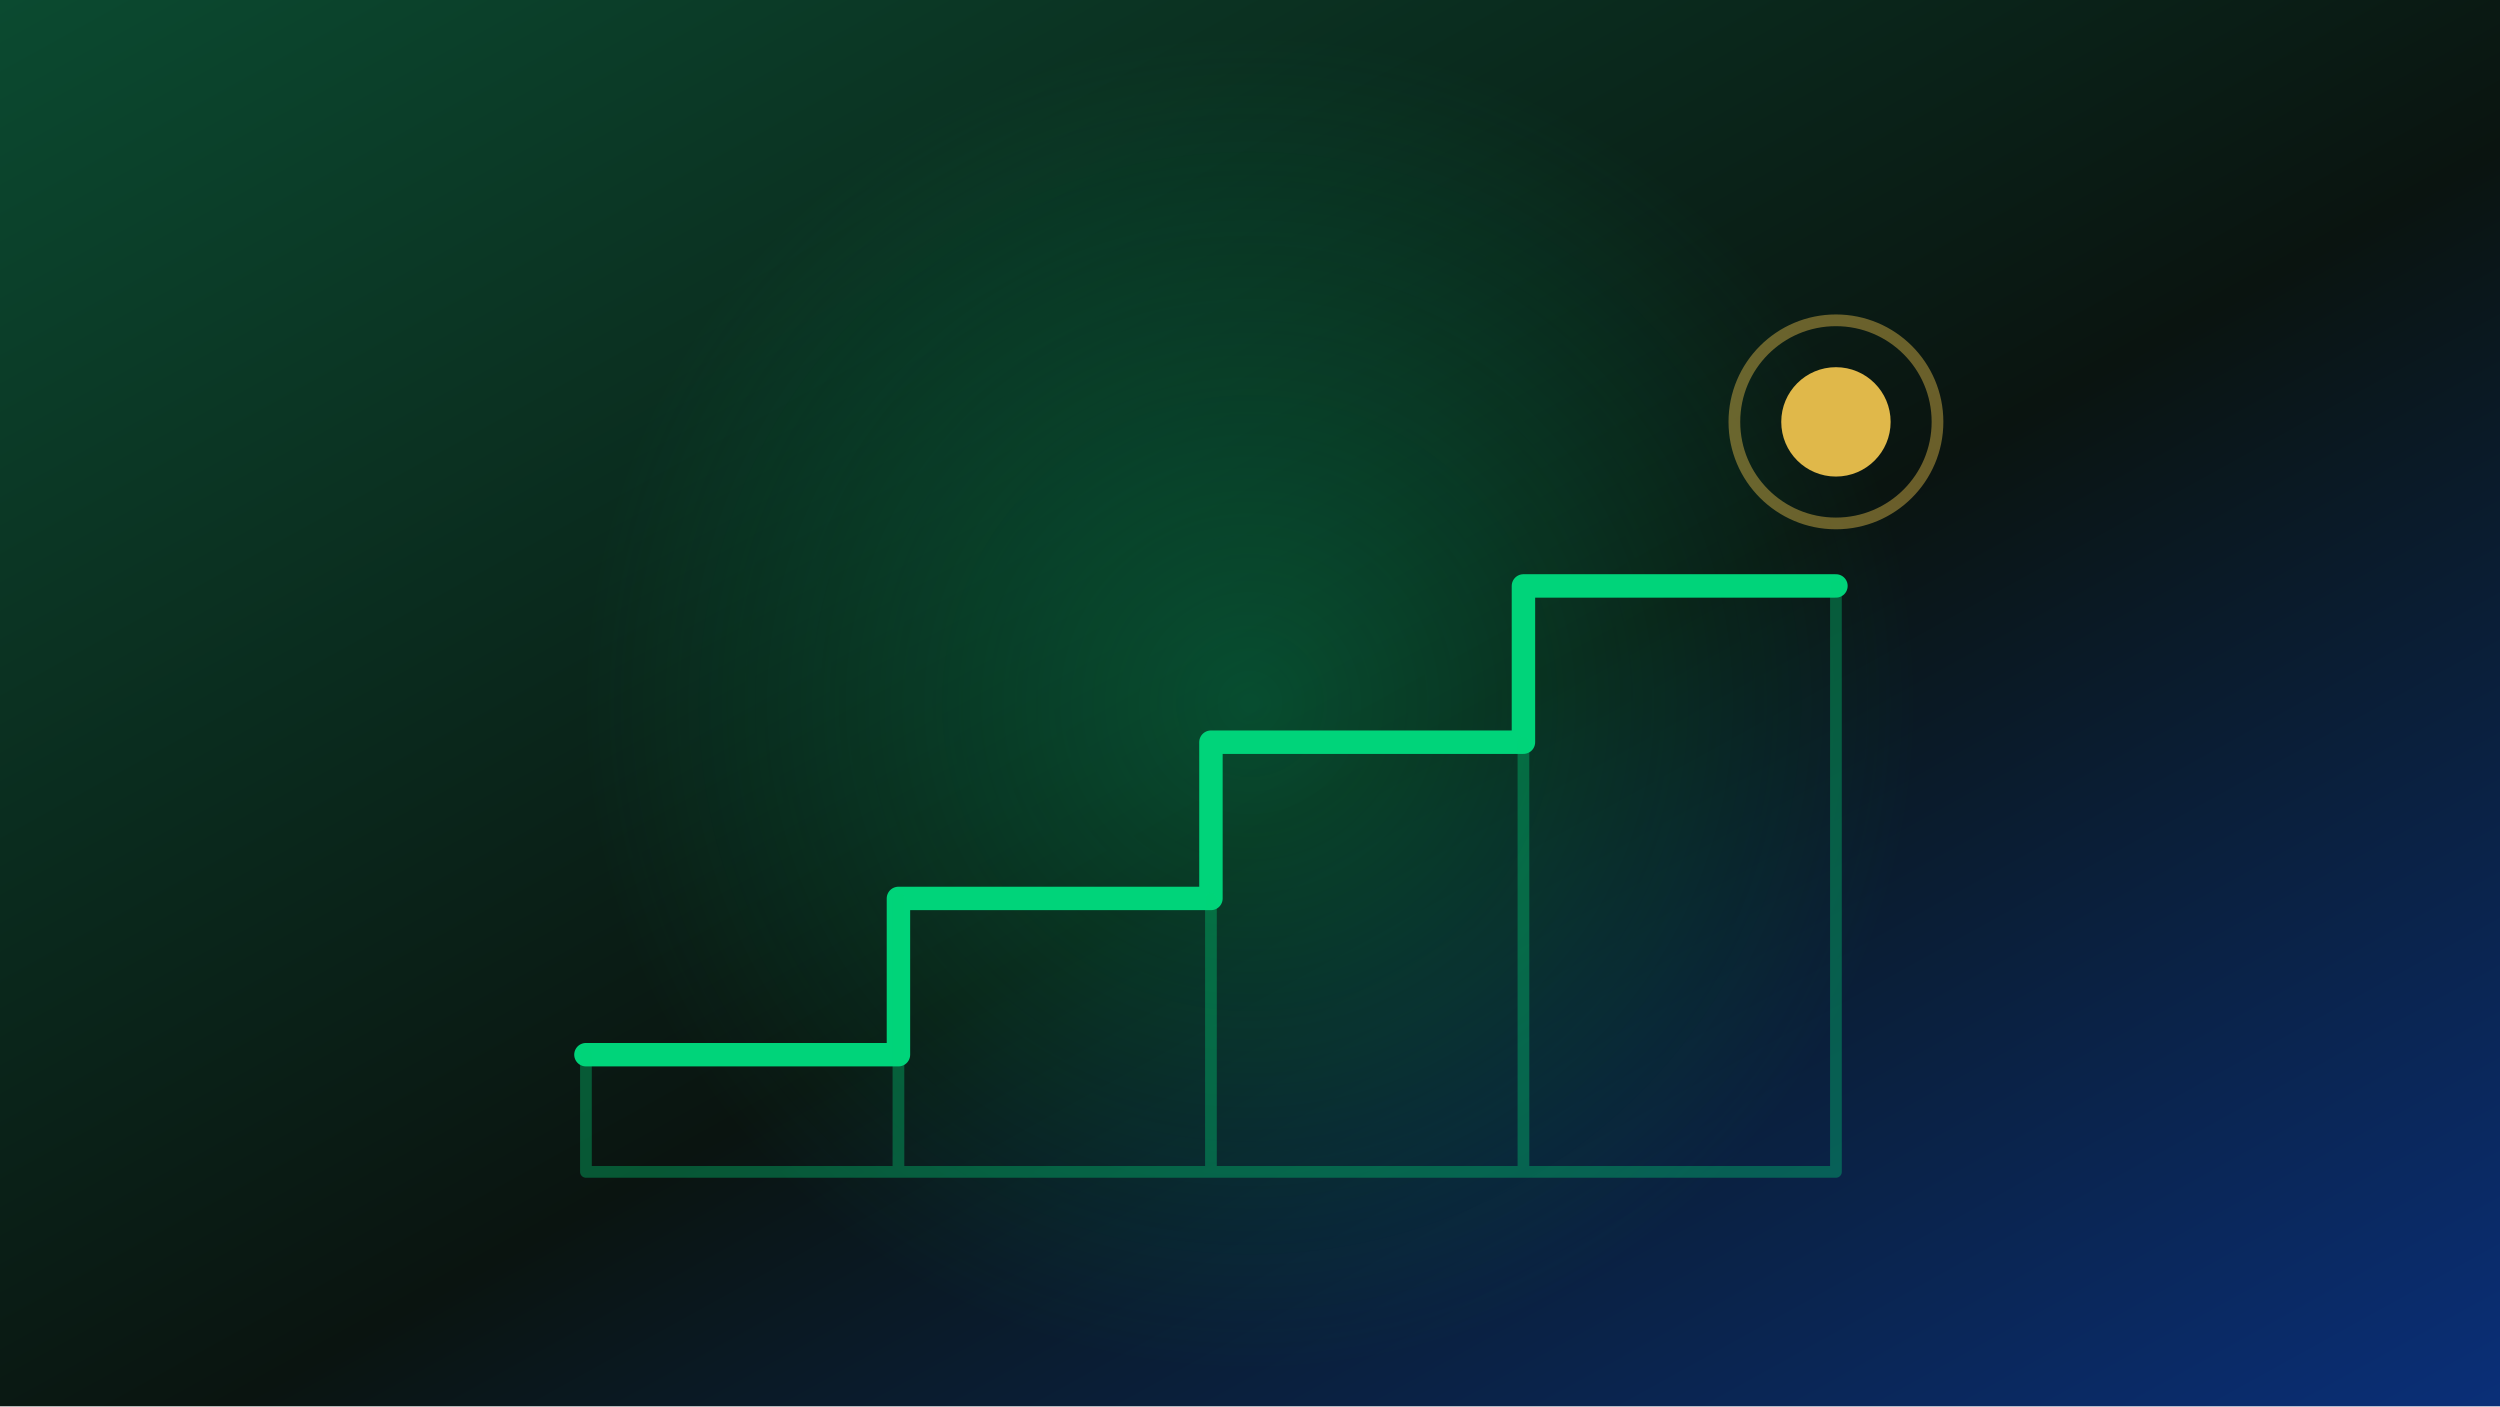
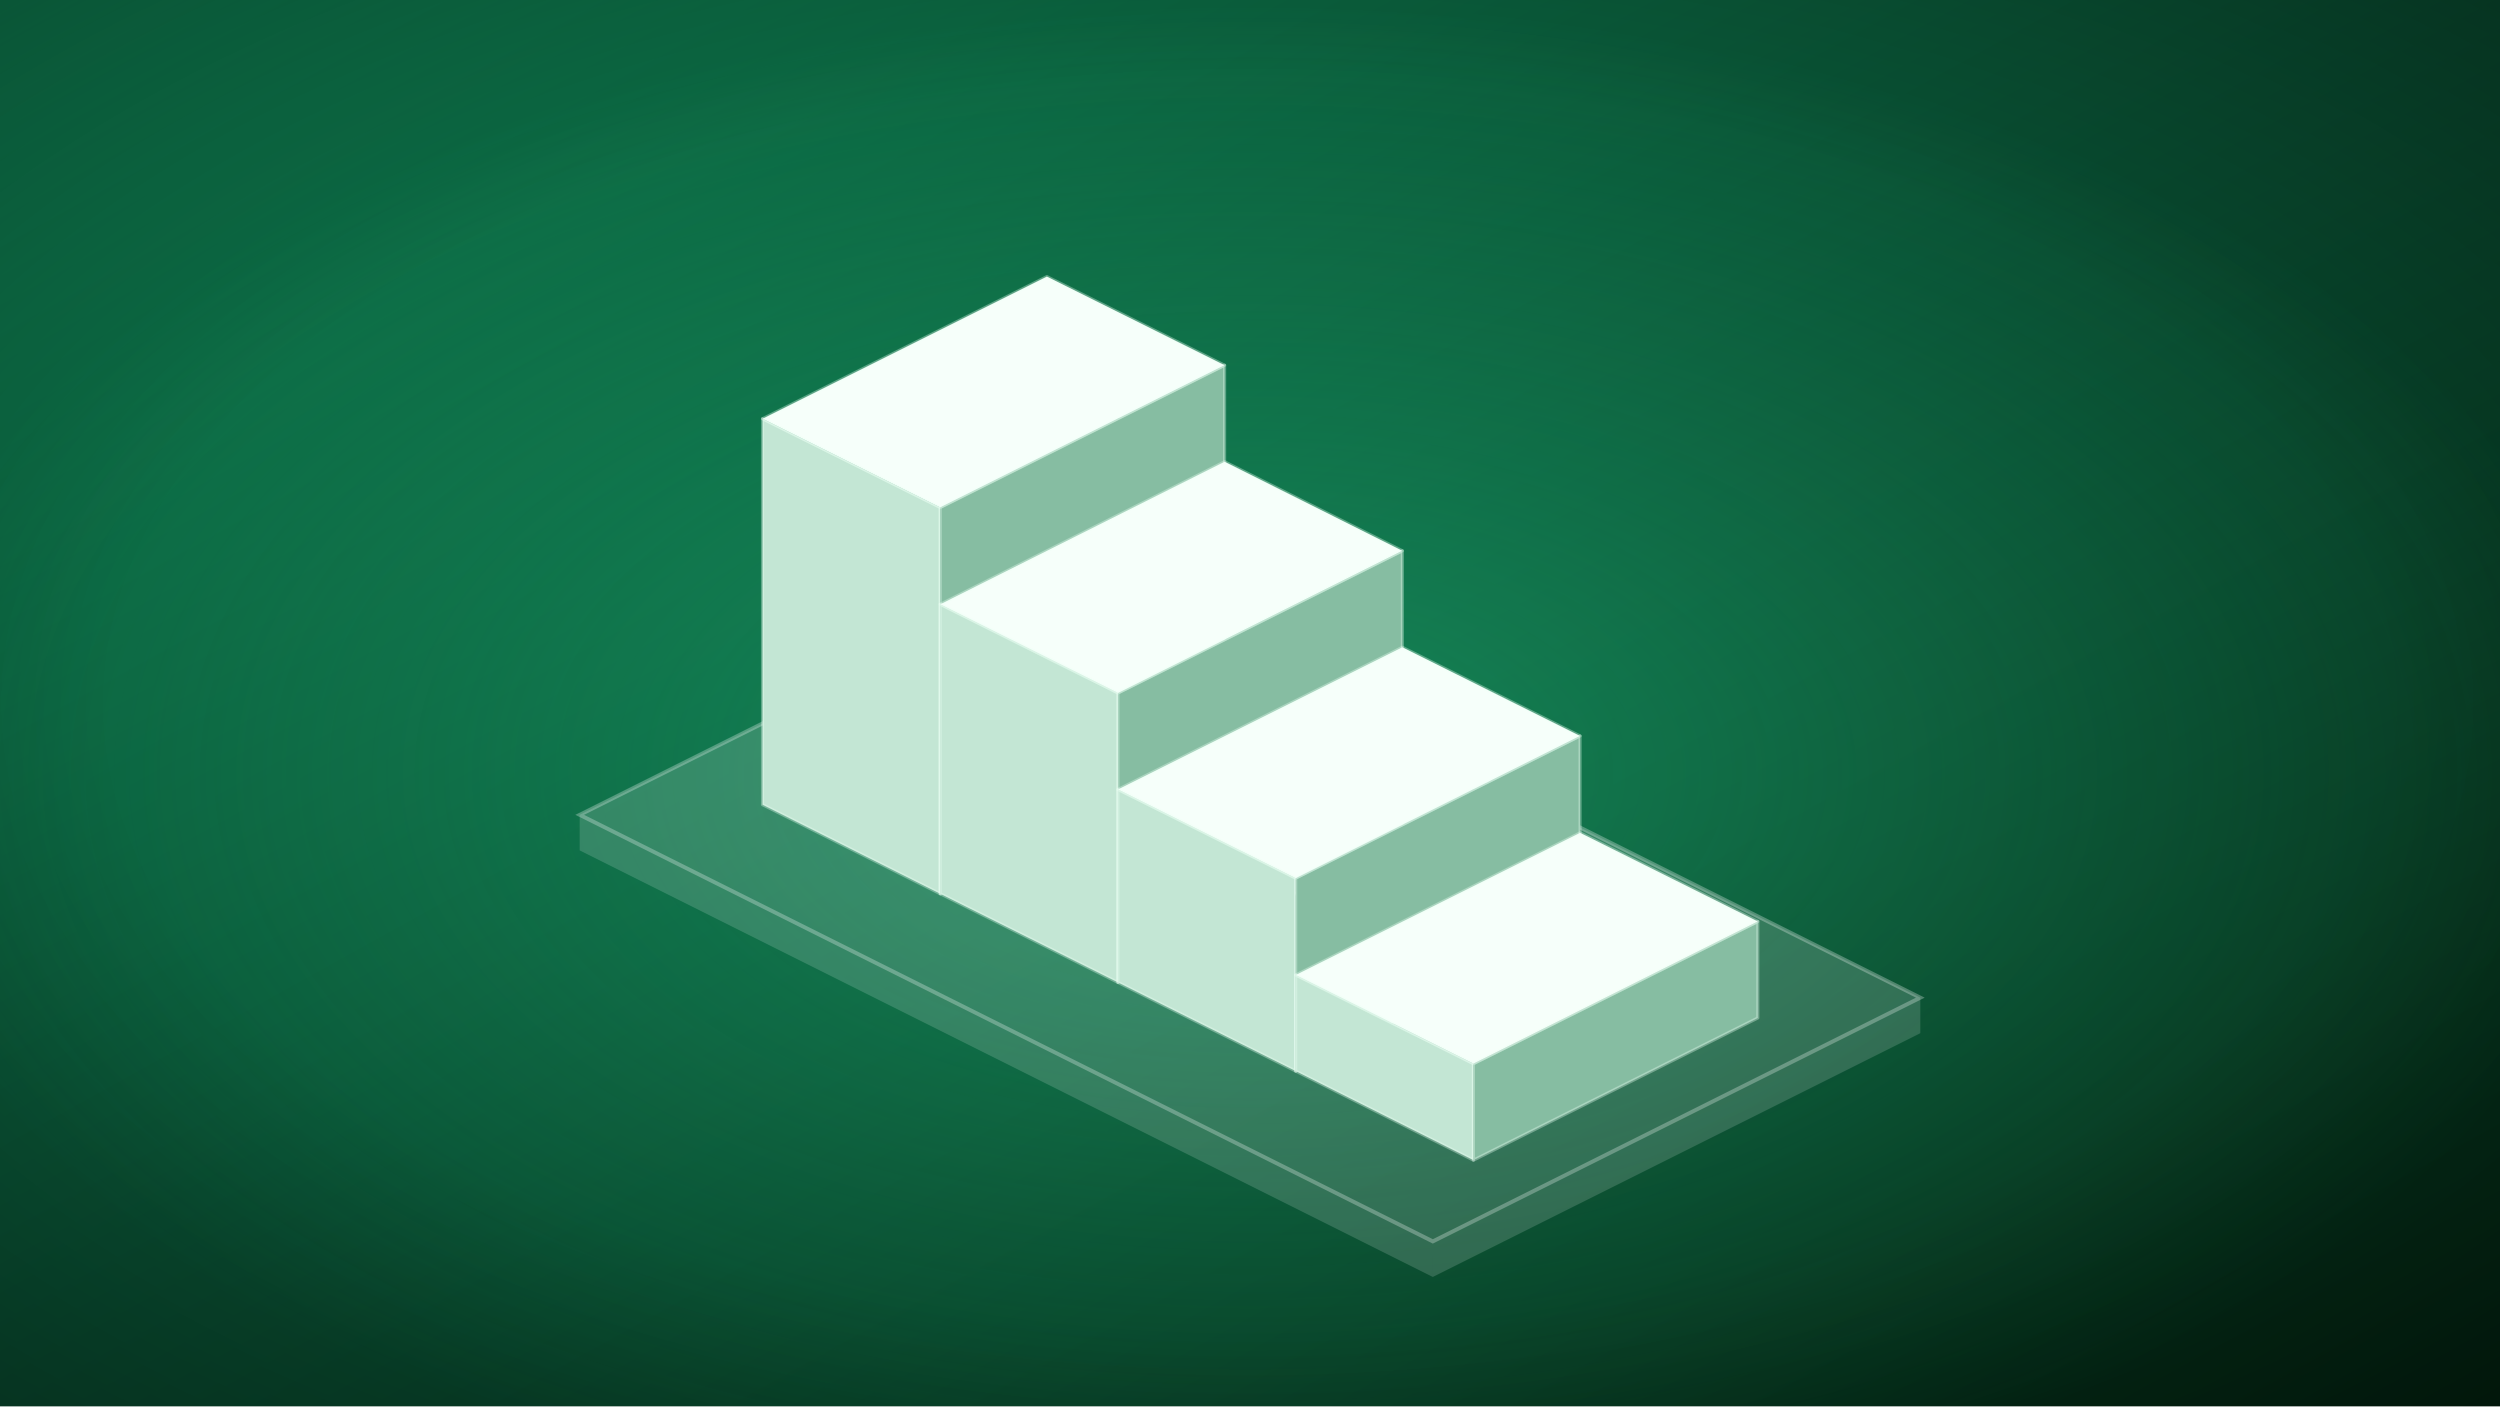
<svg xmlns="http://www.w3.org/2000/svg" viewBox="0 0 640 360" preserveAspectRatio="xMidYMid slice">
  <defs>
    <linearGradient id="bg" x1="0" y1="0" x2="1" y2="1">
-       <stop offset="0" stop-color="#0b4a30" />
-       <stop offset=".55" stop-color="#0a1410" />
-       <stop offset="1" stop-color="#0a2f78" />
+       <stop offset="0" stop-color="#0e7a4e" />
+       <stop offset=".5" stop-color="#084a2f" />
+       <stop offset="1" stop-color="#03200f" />
    </linearGradient>
-     <radialGradient id="gl" cx=".5" cy=".5" r=".5">
-       <stop offset="0" stop-color="#00d47a" stop-opacity=".28" />
-       <stop offset="1" stop-color="#00d47a" stop-opacity="0" />
+     <radialGradient id="gl" cx=".5" cy=".55" r=".55">
+       <stop offset="0" stop-color="#2cf0a0" stop-opacity=".38" />
+       <stop offset="1" stop-color="#2cf0a0" stop-opacity="0" />
+     </radialGradient>
+     <radialGradient id="vg" cx=".5" cy=".5" r=".75">
+       <stop offset=".6" stop-color="#000" stop-opacity="0" />
+       <stop offset="1" stop-color="#000" stop-opacity=".35" />
    </radialGradient>
  </defs>
  <rect width="640" height="360" fill="url(#bg)" />
-   <circle cx="320" cy="180" r="170" fill="url(#gl)" />
-   <g fill="none" stroke-linecap="round" stroke-linejoin="round">
-     <path d="M150 270H230V230H310V190H390V150H470" stroke="#00d47a" stroke-width="6" />
-     <path d="M150 270V300H230V230M230 300H310V230M310 300H390V190M390 300H470V150" stroke="#00d47a" stroke-opacity=".35" stroke-width="3" />
-     <circle cx="470" cy="108" r="14" fill="#e0b84a" stroke="none" />
-     <circle cx="470" cy="108" r="26" stroke="#e0b84a" stroke-opacity=".45" stroke-width="3" />
-   </g>
+   <rect width="640" height="360" fill="url(#gl)" />
+   <polygon points="148.4,217.7 366.8,326.9 366.8,317.8 148.4,208.6" fill="#fff" fill-opacity="0.16" />
+   <polygon points="491.6,264.5 366.8,326.9 366.8,317.8 491.6,255.4" fill="#fff" fill-opacity="0.16" />
+   <polygon points="273.2,146.2 491.6,255.4 366.8,317.8 148.4,208.6" fill="#fff" fill-opacity="0.16" />
+   <polygon points="273.2,146.2 491.6,255.4 366.8,317.8 148.4,208.6" fill="none" stroke="#fff" stroke-opacity=".28" stroke-width="1" />
+   <polygon points="195.2,206.0 240.7,228.8 240.7,129.9 195.2,107.2" fill="#c3e6d4" fill-opacity="1" stroke="#eafff4" stroke-opacity=".35" stroke-width=".8" stroke-linejoin="round" />
+   <polygon points="313.5,192.3 240.7,228.8 240.7,129.9 313.5,93.5" fill="#86bda2" fill-opacity="1" stroke="#eafff4" stroke-opacity=".35" stroke-width=".8" stroke-linejoin="round" />
+   <polygon points="268.0,70.8 313.5,93.5 240.7,129.9 195.2,107.2" fill="#f6fffa" fill-opacity="1" stroke="#eafff4" stroke-opacity=".35" stroke-width=".8" stroke-linejoin="round" />
+   <polygon points="240.7,228.8 286.2,251.5 286.2,177.4 240.7,154.7" fill="#c3e6d4" fill-opacity="1" stroke="#eafff4" stroke-opacity=".35" stroke-width=".8" stroke-linejoin="round" />
+   <polygon points="359.0,215.1 286.2,251.5 286.2,177.4 359.0,141.0" fill="#86bda2" fill-opacity="1" stroke="#eafff4" stroke-opacity=".35" stroke-width=".8" stroke-linejoin="round" />
+   <polygon points="313.5,118.2 359.0,141.0 286.2,177.4 240.7,154.7" fill="#f6fffa" fill-opacity="1" stroke="#eafff4" stroke-opacity=".35" stroke-width=".8" stroke-linejoin="round" />
+   <polygon points="286.2,251.5 331.7,274.2 331.7,224.8 286.2,202.1" fill="#c3e6d4" fill-opacity="1" stroke="#eafff4" stroke-opacity=".35" stroke-width=".8" stroke-linejoin="round" />
+   <polygon points="404.5,237.8 331.7,274.2 331.7,224.8 404.5,188.4" fill="#86bda2" fill-opacity="1" stroke="#eafff4" stroke-opacity=".35" stroke-width=".8" stroke-linejoin="round" />
+   <polygon points="359.0,165.7 404.5,188.4 331.7,224.8 286.2,202.1" fill="#f6fffa" fill-opacity="1" stroke="#eafff4" stroke-opacity=".35" stroke-width=".8" stroke-linejoin="round" />
+   <polygon points="331.7,274.2 377.2,297.0 377.2,272.3 331.7,249.6" fill="#c3e6d4" fill-opacity="1" stroke="#eafff4" stroke-opacity=".35" stroke-width=".8" stroke-linejoin="round" />
+   <polygon points="450.0,260.6 377.2,297.0 377.2,272.3 450.0,235.9" fill="#86bda2" fill-opacity="1" stroke="#eafff4" stroke-opacity=".35" stroke-width=".8" stroke-linejoin="round" />
+   <polygon points="404.5,213.2 450.0,235.9 377.2,272.3 331.7,249.6" fill="#f6fffa" fill-opacity="1" stroke="#eafff4" stroke-opacity=".35" stroke-width=".8" stroke-linejoin="round" />
+   <rect width="640" height="360" fill="url(#vg)" />
</svg>
